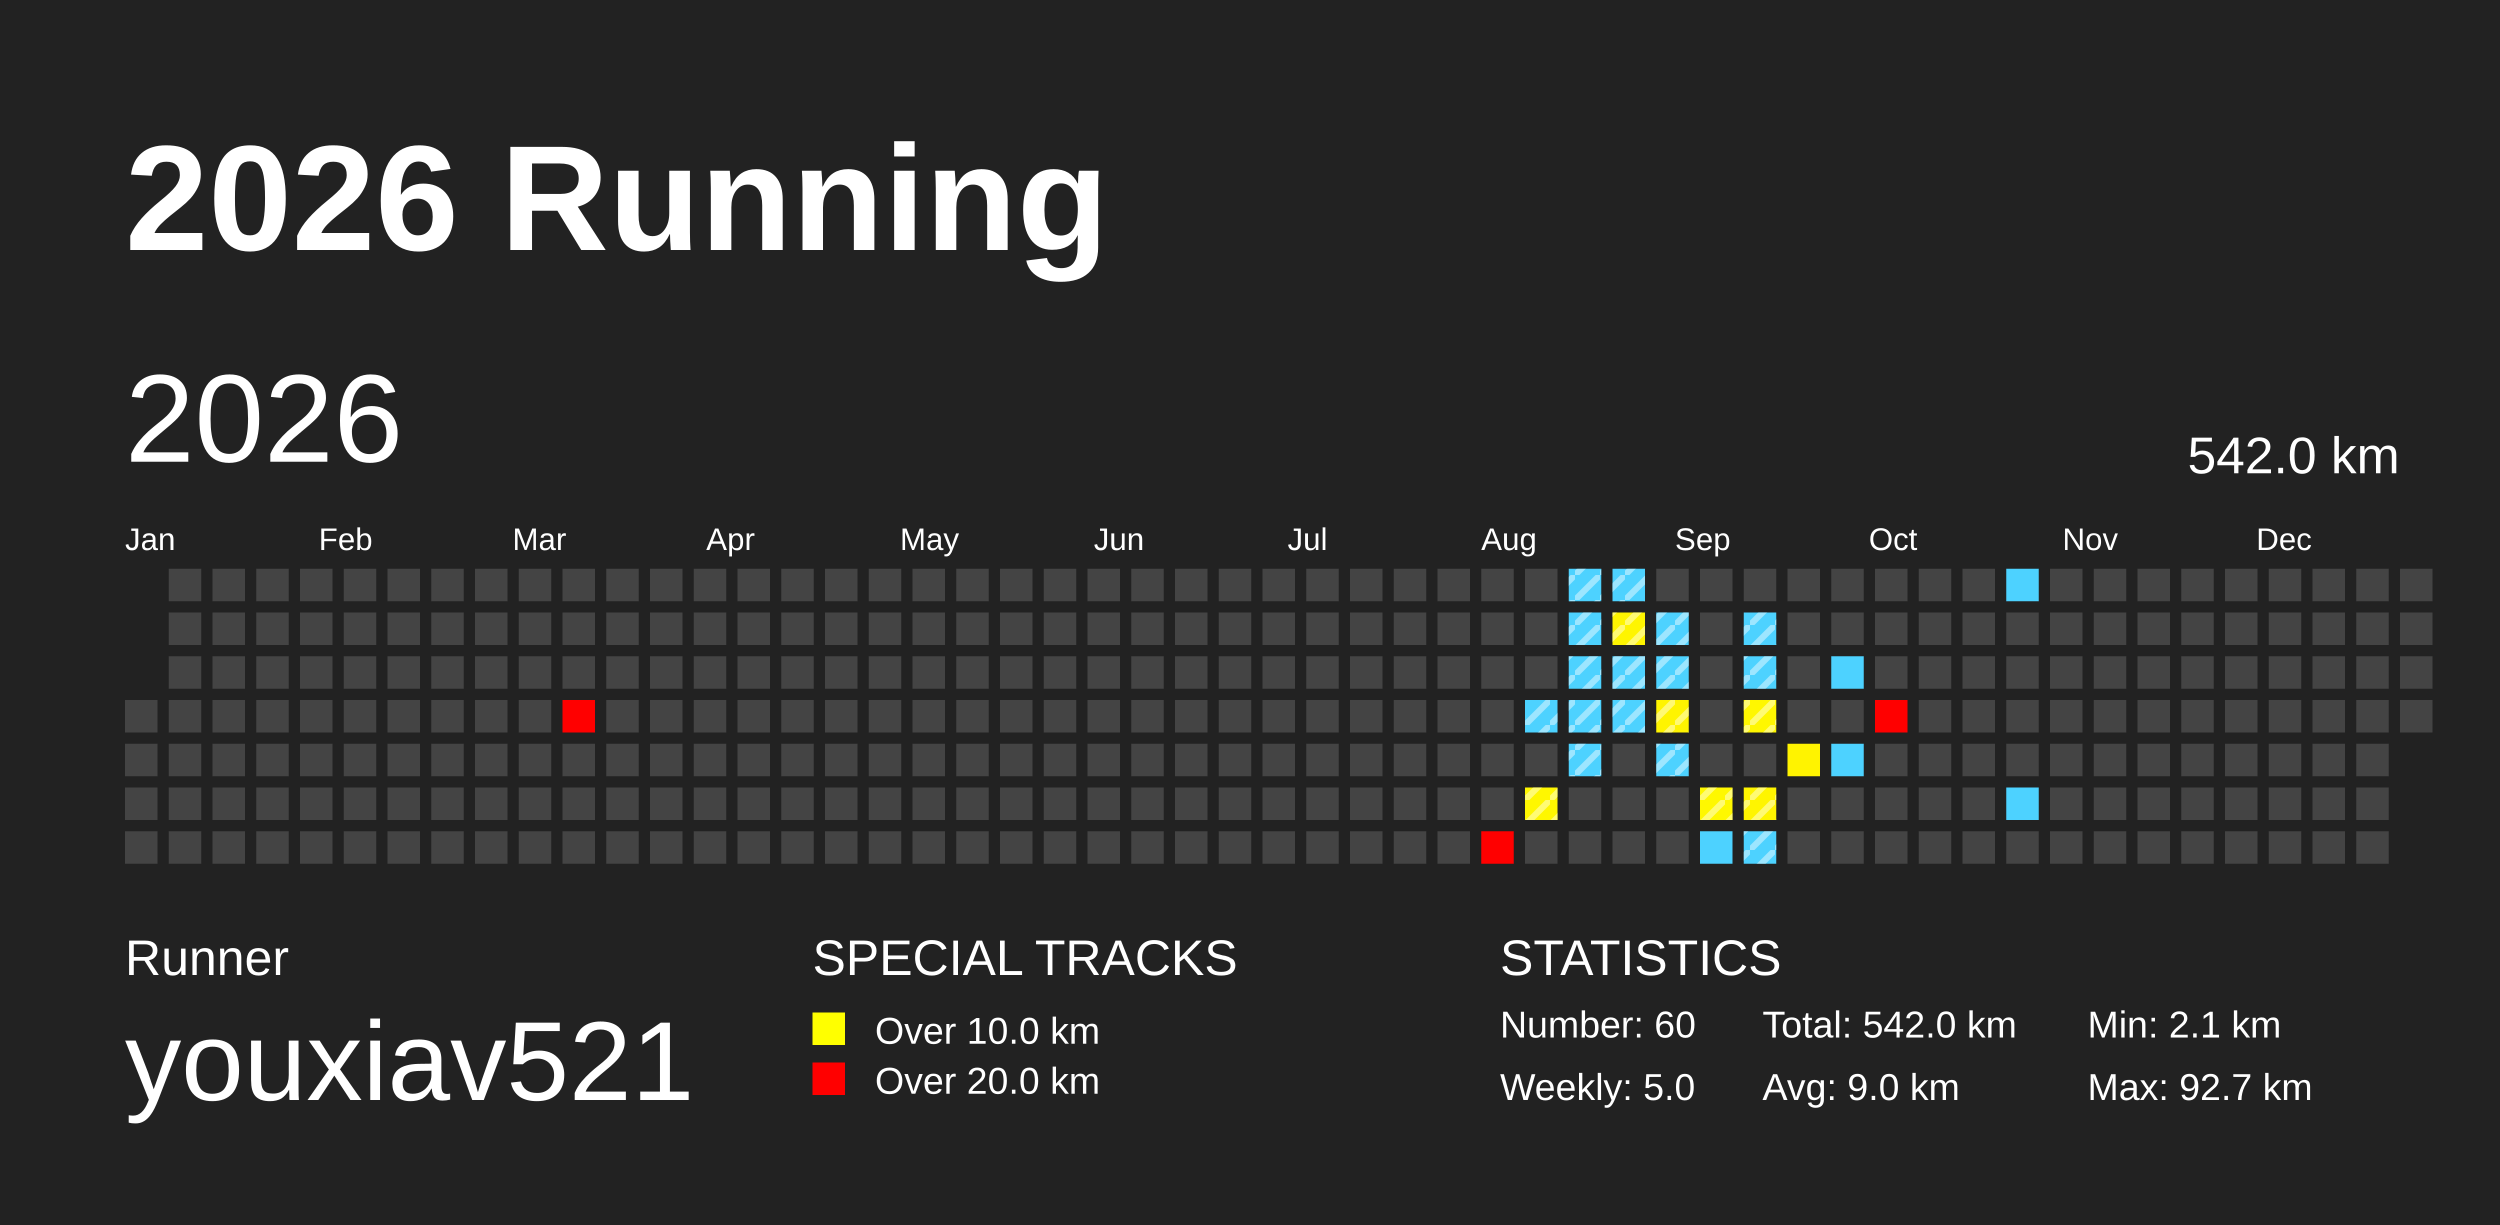
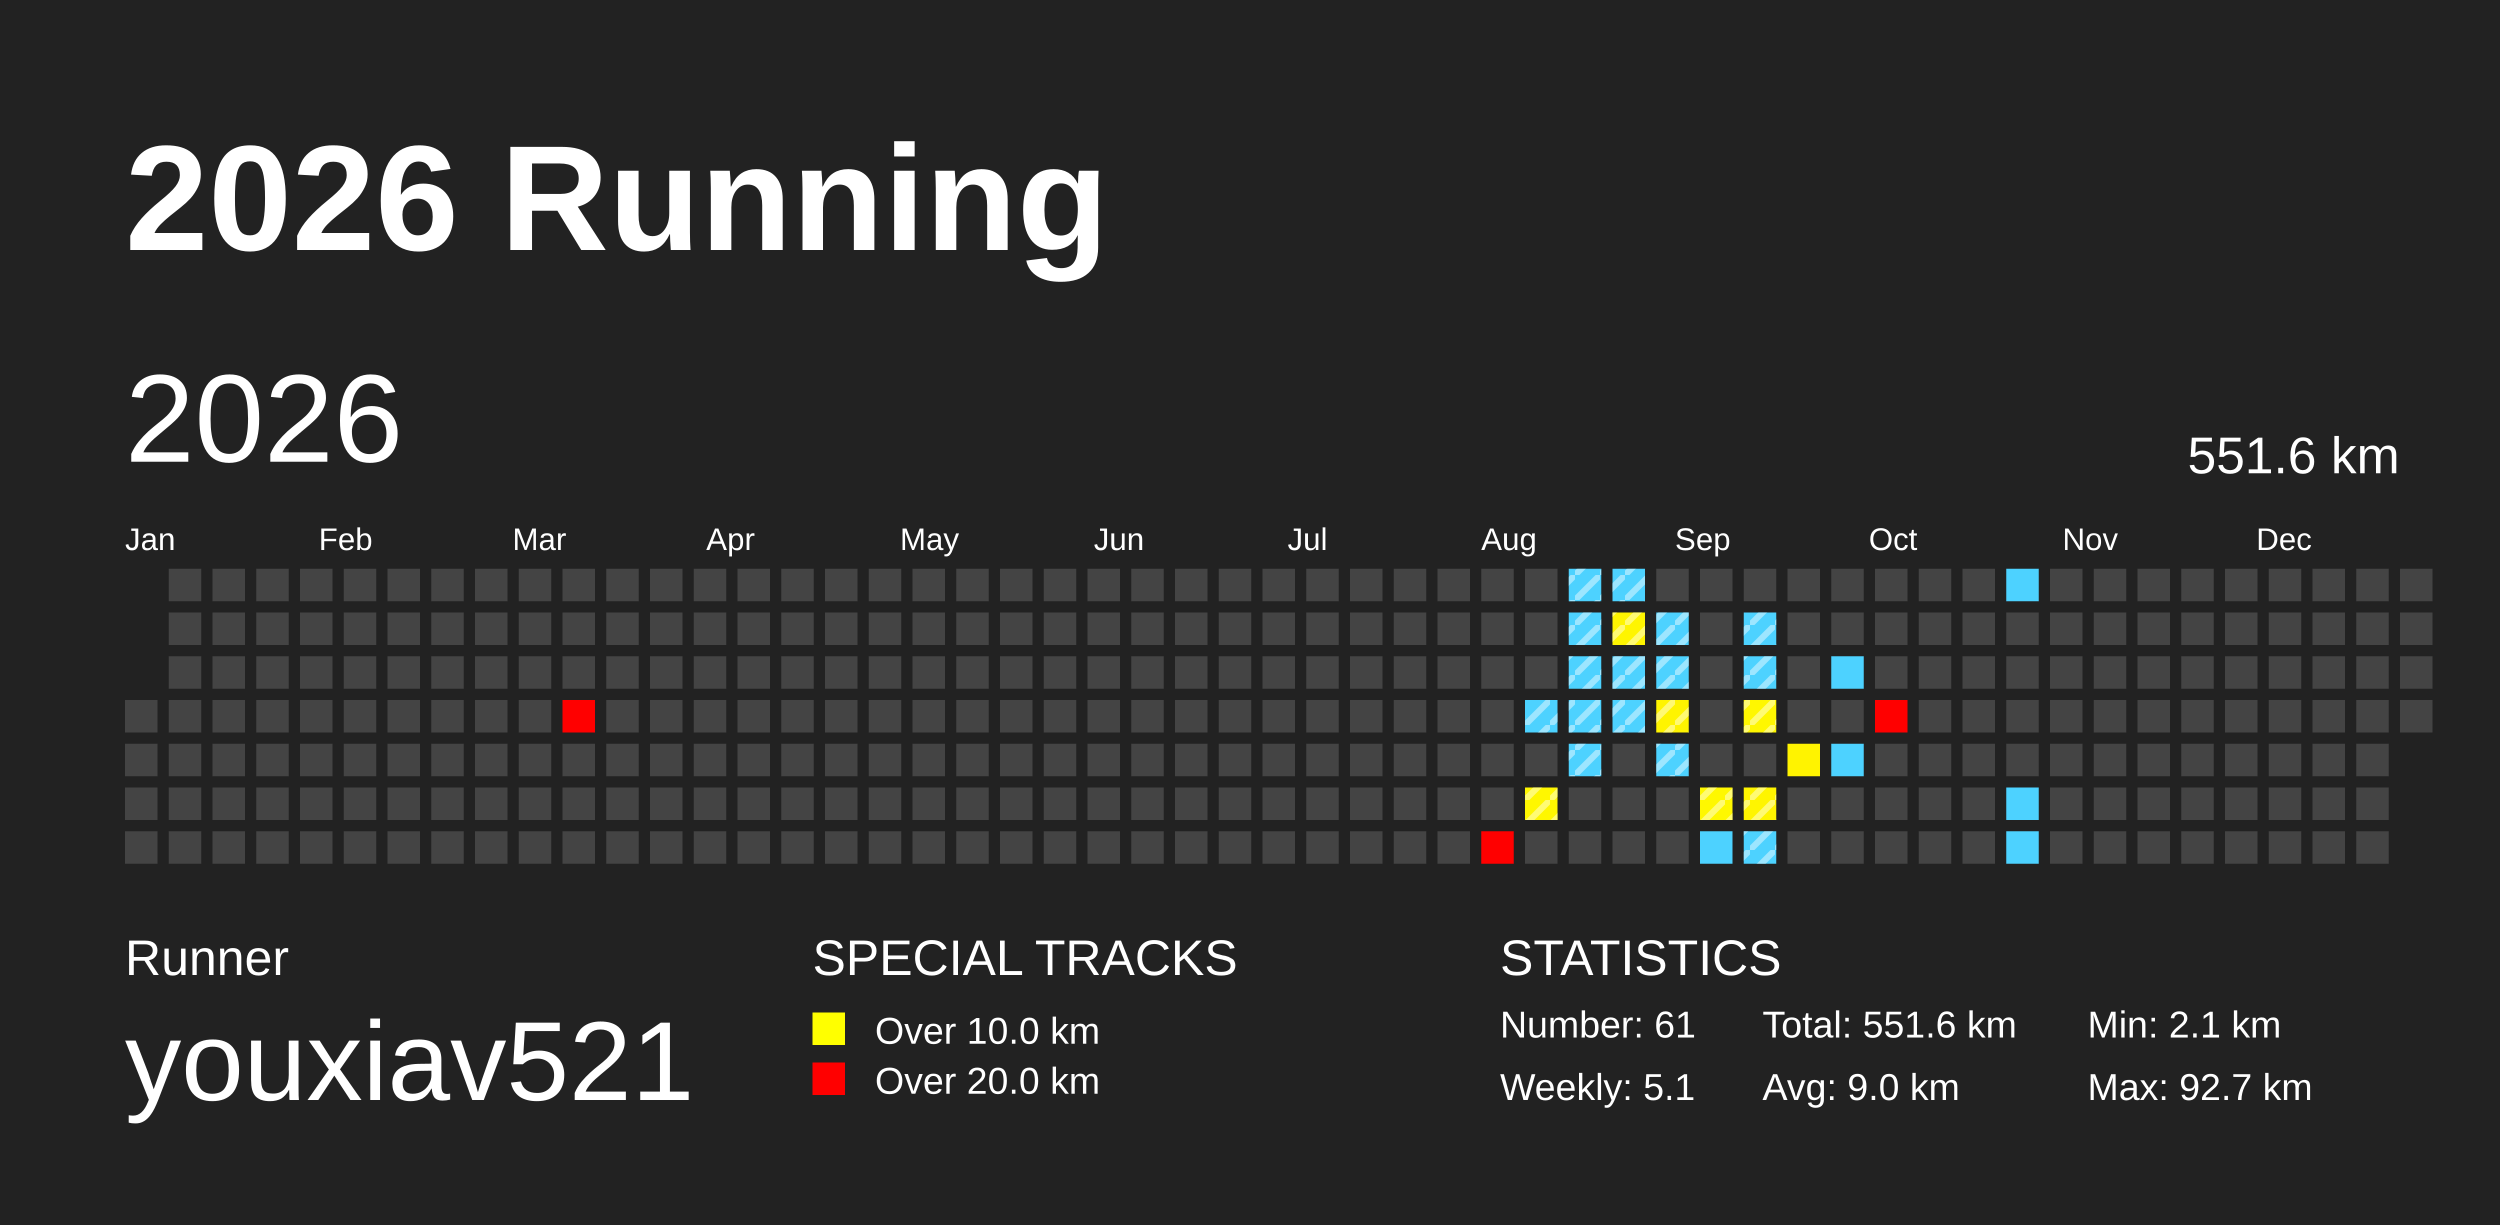
<svg xmlns="http://www.w3.org/2000/svg" baseProfile="full" height="98mm" version="1.1" viewBox="0,0,200,98" width="200mm">
  <defs>
    <pattern height="2" id="indoor-stripe" patternUnits="userSpaceOnUse" width="2">
      <line stroke="white" stroke-opacity="0.45" stroke-width="0.5" x1="0" x2="2" y1="2" y2="0" />
    </pattern>
  </defs>
  <rect fill="#222222" height="98" width="200" x="0" y="0" />
  <text fill="#FFFFFF" style="font-size:12px; font-family:Arial; font-weight:bold;" x="10" y="20">2026 Running</text>
  <text fill="#FFFFFF" style="font-size:4px; font-family:Arial" x="10" y="78">Runner</text>
  <text fill="#FFFFFF" style="font-size:9px; font-family:Arial" x="10" y="88">youxiav521</text>
  <text fill="#FFFFFF" style="font-size:4px; font-family:Arial" x="65" y="78">SPECIAL TRACKS</text>
  <rect fill="yellow" height="2.6" width="2.6" x="65" y="81" />
  <text fill="#FFFFFF" style="font-size:3px; font-family:Arial" x="70" y="83.5">Over 10.0 km</text>
  <rect fill="red" height="2.6" width="2.6" x="65" y="85" />
  <text fill="#FFFFFF" style="font-size:3px; font-family:Arial" x="70" y="87.5">Over 20.0 km</text>
  <text fill="#FFFFFF" style="font-size:4px; font-family:Arial" x="120" y="78">STATISTICS</text>
-   <text fill="#FFFFFF" style="font-size:3px; font-family:Arial" x="120" y="83">Number: 60</text>
-   <text fill="#FFFFFF" style="font-size:3px; font-family:Arial" x="120" y="88">Weekly: 5.0</text>
-   <text fill="#FFFFFF" style="font-size:3px; font-family:Arial" x="141" y="83">Total: 542.0 km</text>
+   <text fill="#FFFFFF" style="font-size:3px; font-family:Arial" x="120" y="83">Number: 61</text>
+   <text fill="#FFFFFF" style="font-size:3px; font-family:Arial" x="120" y="88">Weekly: 5.1</text>
+   <text fill="#FFFFFF" style="font-size:3px; font-family:Arial" x="141" y="83">Total: 551.6 km</text>
  <text fill="#FFFFFF" style="font-size:3px; font-family:Arial" x="141" y="88">Avg: 9.0 km</text>
  <text fill="#FFFFFF" style="font-size:3px; font-family:Arial" x="167" y="83">Min: 2.1 km</text>
  <text fill="#FFFFFF" style="font-size:3px; font-family:Arial" x="167" y="88">Max: 92.7 km</text>
  <text dominant-baseline="hanging" fill="#FFFFFF" style="font-size:10.0px; font-family:Arial;" x="10" y="30">2026</text>
-   <text dominant-baseline="hanging" fill="#FFFFFF" style="font-size:4.125px; font-family:Arial;" x="175" y="35">542.0 km</text>
+   <text dominant-baseline="hanging" fill="#FFFFFF" style="font-size:4.125px; font-family:Arial;" x="175" y="35">551.6 km</text>
  <text fill="#FFFFFF" style="font-size:2.5px; font-family:Arial" x="10.0" y="44">Jan</text>
  <text fill="#FFFFFF" style="font-size:2.5px; font-family:Arial" x="25.5" y="44">Feb</text>
  <text fill="#FFFFFF" style="font-size:2.5px; font-family:Arial" x="41.0" y="44">Mar</text>
  <text fill="#FFFFFF" style="font-size:2.5px; font-family:Arial" x="56.5" y="44">Apr</text>
  <text fill="#FFFFFF" style="font-size:2.5px; font-family:Arial" x="72.0" y="44">May</text>
  <text fill="#FFFFFF" style="font-size:2.5px; font-family:Arial" x="87.5" y="44">Jun</text>
  <text fill="#FFFFFF" style="font-size:2.5px; font-family:Arial" x="103.0" y="44">Jul</text>
  <text fill="#FFFFFF" style="font-size:2.5px; font-family:Arial" x="118.5" y="44">Aug</text>
  <text fill="#FFFFFF" style="font-size:2.5px; font-family:Arial" x="134.0" y="44">Sep</text>
  <text fill="#FFFFFF" style="font-size:2.5px; font-family:Arial" x="149.5" y="44">Oct</text>
  <text fill="#FFFFFF" style="font-size:2.5px; font-family:Arial" x="165.0" y="44">Nov</text>
  <text fill="#FFFFFF" style="font-size:2.5px; font-family:Arial" x="180.5" y="44">Dec</text>
  <rect fill="#444444" height="2.6" width="2.6" x="10.0" y="56.0" />
  <rect fill="#444444" height="2.6" width="2.6" x="10.0" y="59.5" />
  <rect fill="#444444" height="2.6" width="2.6" x="10.0" y="63.0" />
  <rect fill="#444444" height="2.6" width="2.6" x="10.0" y="66.5" />
  <rect fill="#444444" height="2.6" width="2.6" x="13.5" y="45.5" />
  <rect fill="#444444" height="2.6" width="2.6" x="13.5" y="49.0" />
  <rect fill="#444444" height="2.6" width="2.6" x="13.5" y="52.5" />
  <rect fill="#444444" height="2.6" width="2.6" x="13.5" y="56.0" />
  <rect fill="#444444" height="2.6" width="2.6" x="13.5" y="59.5" />
  <rect fill="#444444" height="2.6" width="2.6" x="13.5" y="63.0" />
  <rect fill="#444444" height="2.6" width="2.6" x="13.5" y="66.5" />
  <rect fill="#444444" height="2.6" width="2.6" x="17.0" y="45.5" />
  <rect fill="#444444" height="2.6" width="2.6" x="17.0" y="49.0" />
  <rect fill="#444444" height="2.6" width="2.6" x="17.0" y="52.5" />
  <rect fill="#444444" height="2.6" width="2.6" x="17.0" y="56.0" />
  <rect fill="#444444" height="2.6" width="2.6" x="17.0" y="59.5" />
  <rect fill="#444444" height="2.6" width="2.6" x="17.0" y="63.0" />
  <rect fill="#444444" height="2.6" width="2.6" x="17.0" y="66.5" />
  <rect fill="#444444" height="2.6" width="2.6" x="20.5" y="45.5" />
  <rect fill="#444444" height="2.6" width="2.6" x="20.5" y="49.0" />
  <rect fill="#444444" height="2.6" width="2.6" x="20.5" y="52.5" />
  <rect fill="#444444" height="2.6" width="2.6" x="20.5" y="56.0" />
  <rect fill="#444444" height="2.6" width="2.6" x="20.5" y="59.5" />
  <rect fill="#444444" height="2.6" width="2.6" x="20.5" y="63.0" />
  <rect fill="#444444" height="2.6" width="2.6" x="20.5" y="66.5" />
  <rect fill="#444444" height="2.6" width="2.6" x="24.0" y="45.5" />
  <rect fill="#444444" height="2.6" width="2.6" x="24.0" y="49.0" />
  <rect fill="#444444" height="2.6" width="2.6" x="24.0" y="52.5" />
  <rect fill="#444444" height="2.6" width="2.6" x="24.0" y="56.0" />
  <rect fill="#444444" height="2.6" width="2.6" x="24.0" y="59.5" />
  <rect fill="#444444" height="2.6" width="2.6" x="24.0" y="63.0" />
  <rect fill="#444444" height="2.6" width="2.6" x="24.0" y="66.5" />
  <rect fill="#444444" height="2.6" width="2.6" x="27.5" y="45.5" />
  <rect fill="#444444" height="2.6" width="2.6" x="27.5" y="49.0" />
  <rect fill="#444444" height="2.6" width="2.6" x="27.5" y="52.5" />
  <rect fill="#444444" height="2.6" width="2.6" x="27.5" y="56.0" />
  <rect fill="#444444" height="2.6" width="2.6" x="27.5" y="59.5" />
  <rect fill="#444444" height="2.6" width="2.6" x="27.5" y="63.0" />
  <rect fill="#444444" height="2.6" width="2.6" x="27.5" y="66.5" />
  <rect fill="#444444" height="2.6" width="2.6" x="31.0" y="45.5" />
  <rect fill="#444444" height="2.6" width="2.6" x="31.0" y="49.0" />
  <rect fill="#444444" height="2.6" width="2.6" x="31.0" y="52.5" />
  <rect fill="#444444" height="2.6" width="2.6" x="31.0" y="56.0" />
  <rect fill="#444444" height="2.6" width="2.6" x="31.0" y="59.5" />
  <rect fill="#444444" height="2.6" width="2.6" x="31.0" y="63.0" />
  <rect fill="#444444" height="2.6" width="2.6" x="31.0" y="66.5" />
  <rect fill="#444444" height="2.6" width="2.6" x="34.5" y="45.5" />
  <rect fill="#444444" height="2.6" width="2.6" x="34.5" y="49.0" />
  <rect fill="#444444" height="2.6" width="2.6" x="34.5" y="52.5" />
  <rect fill="#444444" height="2.6" width="2.6" x="34.5" y="56.0" />
  <rect fill="#444444" height="2.6" width="2.6" x="34.5" y="59.5" />
  <rect fill="#444444" height="2.6" width="2.6" x="34.5" y="63.0" />
  <rect fill="#444444" height="2.6" width="2.6" x="34.5" y="66.5" />
  <rect fill="#444444" height="2.6" width="2.6" x="38.0" y="45.5" />
  <rect fill="#444444" height="2.6" width="2.6" x="38.0" y="49.0" />
  <rect fill="#444444" height="2.6" width="2.6" x="38.0" y="52.5" />
  <rect fill="#444444" height="2.6" width="2.6" x="38.0" y="56.0" />
  <rect fill="#444444" height="2.6" width="2.6" x="38.0" y="59.5" />
  <rect fill="#444444" height="2.6" width="2.6" x="38.0" y="63.0" />
  <rect fill="#444444" height="2.6" width="2.6" x="38.0" y="66.5" />
  <rect fill="#444444" height="2.6" width="2.6" x="41.5" y="45.5" />
  <rect fill="#444444" height="2.6" width="2.6" x="41.5" y="49.0" />
  <rect fill="#444444" height="2.6" width="2.6" x="41.5" y="52.5" />
  <rect fill="#444444" height="2.6" width="2.6" x="41.5" y="56.0" />
  <rect fill="#444444" height="2.6" width="2.6" x="41.5" y="59.5" />
  <rect fill="#444444" height="2.6" width="2.6" x="41.5" y="63.0" />
  <rect fill="#444444" height="2.6" width="2.6" x="41.5" y="66.5" />
  <rect fill="#444444" height="2.6" width="2.6" x="45.0" y="45.5" />
  <rect fill="#444444" height="2.6" width="2.6" x="45.0" y="49.0" />
  <rect fill="#444444" height="2.6" width="2.6" x="45.0" y="52.5" />
  <rect fill="red" height="2.6" width="2.6" x="45.0" y="56.0" />
  <rect fill="#444444" height="2.6" width="2.6" x="45.0" y="59.5" />
  <rect fill="#444444" height="2.6" width="2.6" x="45.0" y="63.0" />
  <rect fill="#444444" height="2.6" width="2.6" x="45.0" y="66.5" />
  <rect fill="#444444" height="2.6" width="2.6" x="48.5" y="45.5" />
  <rect fill="#444444" height="2.6" width="2.6" x="48.5" y="49.0" />
  <rect fill="#444444" height="2.6" width="2.6" x="48.5" y="52.5" />
  <rect fill="#444444" height="2.6" width="2.6" x="48.5" y="56.0" />
  <rect fill="#444444" height="2.6" width="2.6" x="48.5" y="59.5" />
  <rect fill="#444444" height="2.6" width="2.6" x="48.5" y="63.0" />
  <rect fill="#444444" height="2.6" width="2.6" x="48.5" y="66.5" />
  <rect fill="#444444" height="2.6" width="2.6" x="52.0" y="45.5" />
  <rect fill="#444444" height="2.6" width="2.6" x="52.0" y="49.0" />
  <rect fill="#444444" height="2.6" width="2.6" x="52.0" y="52.5" />
  <rect fill="#444444" height="2.6" width="2.6" x="52.0" y="56.0" />
  <rect fill="#444444" height="2.6" width="2.6" x="52.0" y="59.5" />
  <rect fill="#444444" height="2.6" width="2.6" x="52.0" y="63.0" />
  <rect fill="#444444" height="2.6" width="2.6" x="52.0" y="66.5" />
  <rect fill="#444444" height="2.6" width="2.6" x="55.5" y="45.5" />
  <rect fill="#444444" height="2.6" width="2.6" x="55.5" y="49.0" />
  <rect fill="#444444" height="2.6" width="2.6" x="55.5" y="52.5" />
  <rect fill="#444444" height="2.6" width="2.6" x="55.5" y="56.0" />
  <rect fill="#444444" height="2.6" width="2.6" x="55.5" y="59.5" />
  <rect fill="#444444" height="2.6" width="2.6" x="55.5" y="63.0" />
  <rect fill="#444444" height="2.6" width="2.6" x="55.5" y="66.5" />
  <rect fill="#444444" height="2.6" width="2.6" x="59.0" y="45.5" />
  <rect fill="#444444" height="2.6" width="2.6" x="59.0" y="49.0" />
  <rect fill="#444444" height="2.6" width="2.6" x="59.0" y="52.5" />
  <rect fill="#444444" height="2.6" width="2.6" x="59.0" y="56.0" />
  <rect fill="#444444" height="2.6" width="2.6" x="59.0" y="59.5" />
  <rect fill="#444444" height="2.6" width="2.6" x="59.0" y="63.0" />
  <rect fill="#444444" height="2.6" width="2.6" x="59.0" y="66.5" />
  <rect fill="#444444" height="2.6" width="2.6" x="62.5" y="45.5" />
  <rect fill="#444444" height="2.6" width="2.6" x="62.5" y="49.0" />
  <rect fill="#444444" height="2.6" width="2.6" x="62.5" y="52.5" />
  <rect fill="#444444" height="2.6" width="2.6" x="62.5" y="56.0" />
  <rect fill="#444444" height="2.6" width="2.6" x="62.5" y="59.5" />
  <rect fill="#444444" height="2.6" width="2.6" x="62.5" y="63.0" />
  <rect fill="#444444" height="2.6" width="2.6" x="62.5" y="66.5" />
  <rect fill="#444444" height="2.6" width="2.6" x="66.0" y="45.5" />
  <rect fill="#444444" height="2.6" width="2.6" x="66.0" y="49.0" />
  <rect fill="#444444" height="2.6" width="2.6" x="66.0" y="52.5" />
  <rect fill="#444444" height="2.6" width="2.6" x="66.0" y="56.0" />
  <rect fill="#444444" height="2.6" width="2.6" x="66.0" y="59.5" />
  <rect fill="#444444" height="2.6" width="2.6" x="66.0" y="63.0" />
  <rect fill="#444444" height="2.6" width="2.6" x="66.0" y="66.5" />
  <rect fill="#444444" height="2.6" width="2.6" x="69.5" y="45.5" />
  <rect fill="#444444" height="2.6" width="2.6" x="69.5" y="49.0" />
  <rect fill="#444444" height="2.6" width="2.6" x="69.5" y="52.5" />
  <rect fill="#444444" height="2.6" width="2.6" x="69.5" y="56.0" />
  <rect fill="#444444" height="2.6" width="2.6" x="69.5" y="59.5" />
  <rect fill="#444444" height="2.6" width="2.6" x="69.5" y="63.0" />
  <rect fill="#444444" height="2.6" width="2.6" x="69.5" y="66.5" />
  <rect fill="#444444" height="2.6" width="2.6" x="73.0" y="45.5" />
  <rect fill="#444444" height="2.6" width="2.6" x="73.0" y="49.0" />
  <rect fill="#444444" height="2.6" width="2.6" x="73.0" y="52.5" />
  <rect fill="#444444" height="2.6" width="2.6" x="73.0" y="56.0" />
  <rect fill="#444444" height="2.6" width="2.6" x="73.0" y="59.5" />
  <rect fill="#444444" height="2.6" width="2.6" x="73.0" y="63.0" />
  <rect fill="#444444" height="2.6" width="2.6" x="73.0" y="66.5" />
  <rect fill="#444444" height="2.6" width="2.6" x="76.5" y="45.5" />
  <rect fill="#444444" height="2.6" width="2.6" x="76.5" y="49.0" />
  <rect fill="#444444" height="2.6" width="2.6" x="76.5" y="52.5" />
  <rect fill="#444444" height="2.6" width="2.6" x="76.5" y="56.0" />
  <rect fill="#444444" height="2.6" width="2.6" x="76.5" y="59.5" />
  <rect fill="#444444" height="2.6" width="2.6" x="76.5" y="63.0" />
  <rect fill="#444444" height="2.6" width="2.6" x="76.5" y="66.5" />
  <rect fill="#444444" height="2.6" width="2.6" x="80.0" y="45.5" />
  <rect fill="#444444" height="2.6" width="2.6" x="80.0" y="49.0" />
  <rect fill="#444444" height="2.6" width="2.6" x="80.0" y="52.5" />
  <rect fill="#444444" height="2.6" width="2.6" x="80.0" y="56.0" />
  <rect fill="#444444" height="2.6" width="2.6" x="80.0" y="59.5" />
  <rect fill="#444444" height="2.6" width="2.6" x="80.0" y="63.0" />
  <rect fill="#444444" height="2.6" width="2.6" x="80.0" y="66.5" />
  <rect fill="#444444" height="2.6" width="2.6" x="83.5" y="45.5" />
  <rect fill="#444444" height="2.6" width="2.6" x="83.5" y="49.0" />
  <rect fill="#444444" height="2.6" width="2.6" x="83.5" y="52.5" />
  <rect fill="#444444" height="2.6" width="2.6" x="83.5" y="56.0" />
  <rect fill="#444444" height="2.6" width="2.6" x="83.5" y="59.5" />
  <rect fill="#444444" height="2.6" width="2.6" x="83.5" y="63.0" />
  <rect fill="#444444" height="2.6" width="2.6" x="83.5" y="66.5" />
  <rect fill="#444444" height="2.6" width="2.6" x="87.0" y="45.5" />
  <rect fill="#444444" height="2.6" width="2.6" x="87.0" y="49.0" />
  <rect fill="#444444" height="2.6" width="2.6" x="87.0" y="52.5" />
  <rect fill="#444444" height="2.6" width="2.6" x="87.0" y="56.0" />
  <rect fill="#444444" height="2.6" width="2.6" x="87.0" y="59.5" />
  <rect fill="#444444" height="2.6" width="2.6" x="87.0" y="63.0" />
  <rect fill="#444444" height="2.6" width="2.6" x="87.0" y="66.5" />
  <rect fill="#444444" height="2.6" width="2.6" x="90.5" y="45.5" />
  <rect fill="#444444" height="2.6" width="2.6" x="90.5" y="49.0" />
  <rect fill="#444444" height="2.6" width="2.6" x="90.5" y="52.5" />
  <rect fill="#444444" height="2.6" width="2.6" x="90.5" y="56.0" />
  <rect fill="#444444" height="2.6" width="2.6" x="90.5" y="59.5" />
  <rect fill="#444444" height="2.6" width="2.6" x="90.5" y="63.0" />
  <rect fill="#444444" height="2.6" width="2.6" x="90.5" y="66.5" />
  <rect fill="#444444" height="2.6" width="2.6" x="94.0" y="45.5" />
  <rect fill="#444444" height="2.6" width="2.6" x="94.0" y="49.0" />
  <rect fill="#444444" height="2.6" width="2.6" x="94.0" y="52.5" />
  <rect fill="#444444" height="2.6" width="2.6" x="94.0" y="56.0" />
  <rect fill="#444444" height="2.6" width="2.6" x="94.0" y="59.5" />
  <rect fill="#444444" height="2.6" width="2.6" x="94.0" y="63.0" />
  <rect fill="#444444" height="2.6" width="2.6" x="94.0" y="66.5" />
  <rect fill="#444444" height="2.6" width="2.6" x="97.5" y="45.5" />
  <rect fill="#444444" height="2.6" width="2.6" x="97.5" y="49.0" />
  <rect fill="#444444" height="2.6" width="2.6" x="97.5" y="52.5" />
  <rect fill="#444444" height="2.6" width="2.6" x="97.5" y="56.0" />
  <rect fill="#444444" height="2.6" width="2.6" x="97.5" y="59.5" />
  <rect fill="#444444" height="2.6" width="2.6" x="97.5" y="63.0" />
  <rect fill="#444444" height="2.6" width="2.6" x="97.5" y="66.5" />
  <rect fill="#444444" height="2.6" width="2.6" x="101.0" y="45.5" />
  <rect fill="#444444" height="2.6" width="2.6" x="101.0" y="49.0" />
  <rect fill="#444444" height="2.6" width="2.6" x="101.0" y="52.5" />
  <rect fill="#444444" height="2.6" width="2.6" x="101.0" y="56.0" />
  <rect fill="#444444" height="2.6" width="2.6" x="101.0" y="59.5" />
  <rect fill="#444444" height="2.6" width="2.6" x="101.0" y="63.0" />
  <rect fill="#444444" height="2.6" width="2.6" x="101.0" y="66.5" />
  <rect fill="#444444" height="2.6" width="2.6" x="104.5" y="45.5" />
  <rect fill="#444444" height="2.6" width="2.6" x="104.5" y="49.0" />
  <rect fill="#444444" height="2.6" width="2.6" x="104.5" y="52.5" />
  <rect fill="#444444" height="2.6" width="2.6" x="104.5" y="56.0" />
  <rect fill="#444444" height="2.6" width="2.6" x="104.5" y="59.5" />
  <rect fill="#444444" height="2.6" width="2.6" x="104.5" y="63.0" />
  <rect fill="#444444" height="2.6" width="2.6" x="104.5" y="66.5" />
  <rect fill="#444444" height="2.6" width="2.6" x="108.0" y="45.5" />
  <rect fill="#444444" height="2.6" width="2.6" x="108.0" y="49.0" />
  <rect fill="#444444" height="2.6" width="2.6" x="108.0" y="52.5" />
  <rect fill="#444444" height="2.6" width="2.6" x="108.0" y="56.0" />
  <rect fill="#444444" height="2.6" width="2.6" x="108.0" y="59.5" />
  <rect fill="#444444" height="2.6" width="2.6" x="108.0" y="63.0" />
  <rect fill="#444444" height="2.6" width="2.6" x="108.0" y="66.5" />
  <rect fill="#444444" height="2.6" width="2.6" x="111.5" y="45.5" />
  <rect fill="#444444" height="2.6" width="2.6" x="111.5" y="49.0" />
  <rect fill="#444444" height="2.6" width="2.6" x="111.5" y="52.5" />
  <rect fill="#444444" height="2.6" width="2.6" x="111.5" y="56.0" />
  <rect fill="#444444" height="2.6" width="2.6" x="111.5" y="59.5" />
  <rect fill="#444444" height="2.6" width="2.6" x="111.5" y="63.0" />
  <rect fill="#444444" height="2.6" width="2.6" x="111.5" y="66.5" />
  <rect fill="#444444" height="2.6" width="2.6" x="115.0" y="45.5" />
  <rect fill="#444444" height="2.6" width="2.6" x="115.0" y="49.0" />
  <rect fill="#444444" height="2.6" width="2.6" x="115.0" y="52.5" />
  <rect fill="#444444" height="2.6" width="2.6" x="115.0" y="56.0" />
  <rect fill="#444444" height="2.6" width="2.6" x="115.0" y="59.5" />
  <rect fill="#444444" height="2.6" width="2.6" x="115.0" y="63.0" />
  <rect fill="#444444" height="2.6" width="2.6" x="115.0" y="66.5" />
  <rect fill="#444444" height="2.6" width="2.6" x="118.5" y="45.5" />
  <rect fill="#444444" height="2.6" width="2.6" x="118.5" y="49.0" />
  <rect fill="#444444" height="2.6" width="2.6" x="118.5" y="52.5" />
  <rect fill="#444444" height="2.6" width="2.6" x="118.5" y="56.0" />
  <rect fill="#444444" height="2.6" width="2.6" x="118.5" y="59.5" />
  <rect fill="#444444" height="2.6" width="2.6" x="118.5" y="63.0" />
  <rect fill="red" height="2.6" width="2.6" x="118.5" y="66.5" />
  <rect fill="#444444" height="2.6" width="2.6" x="122.0" y="45.5" />
  <rect fill="#444444" height="2.6" width="2.6" x="122.0" y="49.0" />
  <rect fill="#444444" height="2.6" width="2.6" x="122.0" y="52.5" />
  <rect fill="#4dd2ff" height="2.6" width="2.6" x="122.0" y="56.0" />
  <rect fill="url(#indoor-stripe)" height="2.6" style="pointer-events: none;" width="2.6" x="122.0" y="56.0" />
  <rect fill="#444444" height="2.6" width="2.6" x="122.0" y="59.5" />
  <rect fill="#fff700" height="2.6" width="2.6" x="122.0" y="63.0" />
  <rect fill="url(#indoor-stripe)" height="2.6" style="pointer-events: none;" width="2.6" x="122.0" y="63.0" />
  <rect fill="#444444" height="2.6" width="2.6" x="122.0" y="66.5" />
  <rect fill="#4dd2ff" height="2.6" width="2.6" x="125.5" y="45.5" />
  <rect fill="url(#indoor-stripe)" height="2.6" style="pointer-events: none;" width="2.6" x="125.5" y="45.5" />
  <rect fill="#4dd2ff" height="2.6" width="2.6" x="125.5" y="49.0" />
  <rect fill="url(#indoor-stripe)" height="2.6" style="pointer-events: none;" width="2.6" x="125.5" y="49.0" />
  <rect fill="#4dd2ff" height="2.6" width="2.6" x="125.5" y="52.5" />
  <rect fill="url(#indoor-stripe)" height="2.6" style="pointer-events: none;" width="2.6" x="125.5" y="52.5" />
  <rect fill="#4dd2ff" height="2.6" width="2.6" x="125.5" y="56.0" />
  <rect fill="url(#indoor-stripe)" height="2.6" style="pointer-events: none;" width="2.6" x="125.5" y="56.0" />
  <rect fill="#4dd2ff" height="2.6" width="2.6" x="125.5" y="59.5" />
  <rect fill="url(#indoor-stripe)" height="2.6" style="pointer-events: none;" width="2.6" x="125.5" y="59.5" />
  <rect fill="#444444" height="2.6" width="2.6" x="125.5" y="63.0" />
  <rect fill="#444444" height="2.6" width="2.6" x="125.5" y="66.5" />
  <rect fill="#4dd2ff" height="2.6" width="2.6" x="129.0" y="45.5" />
  <rect fill="url(#indoor-stripe)" height="2.6" style="pointer-events: none;" width="2.6" x="129.0" y="45.5" />
  <rect fill="#fff500" height="2.6" width="2.6" x="129.0" y="49.0" />
  <rect fill="url(#indoor-stripe)" height="2.6" style="pointer-events: none;" width="2.6" x="129.0" y="49.0" />
  <rect fill="#4dd2ff" height="2.6" width="2.6" x="129.0" y="52.5" />
  <rect fill="url(#indoor-stripe)" height="2.6" style="pointer-events: none;" width="2.6" x="129.0" y="52.5" />
  <rect fill="#4dd2ff" height="2.6" width="2.6" x="129.0" y="56.0" />
  <rect fill="url(#indoor-stripe)" height="2.6" style="pointer-events: none;" width="2.6" x="129.0" y="56.0" />
  <rect fill="#444444" height="2.6" width="2.6" x="129.0" y="59.5" />
  <rect fill="#444444" height="2.6" width="2.6" x="129.0" y="63.0" />
  <rect fill="#444444" height="2.6" width="2.6" x="129.0" y="66.5" />
  <rect fill="#444444" height="2.6" width="2.6" x="132.5" y="45.5" />
  <rect fill="#4dd2ff" height="2.6" width="2.6" x="132.5" y="49.0" />
  <rect fill="url(#indoor-stripe)" height="2.6" style="pointer-events: none;" width="2.6" x="132.5" y="49.0" />
  <rect fill="#4dd2ff" height="2.6" width="2.6" x="132.5" y="52.5" />
  <rect fill="url(#indoor-stripe)" height="2.6" style="pointer-events: none;" width="2.6" x="132.5" y="52.5" />
  <rect fill="#fff400" height="2.6" width="2.6" x="132.5" y="56.0" />
  <rect fill="url(#indoor-stripe)" height="2.6" style="pointer-events: none;" width="2.6" x="132.5" y="56.0" />
  <rect fill="#4dd2ff" height="2.6" width="2.6" x="132.5" y="59.5" />
  <rect fill="url(#indoor-stripe)" height="2.6" style="pointer-events: none;" width="2.6" x="132.5" y="59.5" />
  <rect fill="#444444" height="2.6" width="2.6" x="132.5" y="63.0" />
  <rect fill="#444444" height="2.6" width="2.6" x="132.5" y="66.5" />
  <rect fill="#444444" height="2.6" width="2.6" x="136.0" y="45.5" />
  <rect fill="#444444" height="2.6" width="2.6" x="136.0" y="49.0" />
  <rect fill="#444444" height="2.6" width="2.6" x="136.0" y="52.5" />
  <rect fill="#444444" height="2.6" width="2.6" x="136.0" y="56.0" />
  <rect fill="#444444" height="2.6" width="2.6" x="136.0" y="59.5" />
  <rect fill="#fff800" height="2.6" width="2.6" x="136.0" y="63.0" />
  <rect fill="url(#indoor-stripe)" height="2.6" style="pointer-events: none;" width="2.6" x="136.0" y="63.0" />
  <rect fill="#4dd2ff" height="2.6" width="2.6" x="136.0" y="66.5" />
  <rect fill="#444444" height="2.6" width="2.6" x="139.5" y="45.5" />
  <rect fill="#4dd2ff" height="2.6" width="2.6" x="139.5" y="49.0" />
  <rect fill="url(#indoor-stripe)" height="2.6" style="pointer-events: none;" width="2.6" x="139.5" y="49.0" />
  <rect fill="#4dd2ff" height="2.6" width="2.6" x="139.5" y="52.5" />
  <rect fill="url(#indoor-stripe)" height="2.6" style="pointer-events: none;" width="2.6" x="139.5" y="52.5" />
  <rect fill="#fff700" height="2.6" width="2.6" x="139.5" y="56.0" />
  <rect fill="url(#indoor-stripe)" height="2.6" style="pointer-events: none;" width="2.6" x="139.5" y="56.0" />
  <rect fill="#444444" height="2.6" width="2.6" x="139.5" y="59.5" />
  <rect fill="#fff500" height="2.6" width="2.6" x="139.5" y="63.0" />
  <rect fill="url(#indoor-stripe)" height="2.6" style="pointer-events: none;" width="2.6" x="139.5" y="63.0" />
  <rect fill="#4dd2ff" height="2.6" width="2.6" x="139.5" y="66.5" />
  <rect fill="url(#indoor-stripe)" height="2.6" style="pointer-events: none;" width="2.6" x="139.5" y="66.5" />
  <rect fill="#444444" height="2.6" width="2.6" x="143.0" y="45.5" />
  <rect fill="#444444" height="2.6" width="2.6" x="143.0" y="49.0" />
  <rect fill="#444444" height="2.6" width="2.6" x="143.0" y="52.5" />
  <rect fill="#444444" height="2.6" width="2.6" x="143.0" y="56.0" />
  <rect fill="#fff300" height="2.6" width="2.6" x="143.0" y="59.5" />
  <rect fill="#444444" height="2.6" width="2.6" x="143.0" y="63.0" />
  <rect fill="#444444" height="2.6" width="2.6" x="143.0" y="66.5" />
  <rect fill="#444444" height="2.6" width="2.6" x="146.5" y="45.5" />
  <rect fill="#444444" height="2.6" width="2.6" x="146.5" y="49.0" />
  <rect fill="#4dd2ff" height="2.6" width="2.6" x="146.5" y="52.5" />
  <rect fill="#444444" height="2.6" width="2.6" x="146.5" y="56.0" />
  <rect fill="#4dd2ff" height="2.6" width="2.6" x="146.5" y="59.5" />
  <rect fill="#444444" height="2.6" width="2.6" x="146.5" y="63.0" />
  <rect fill="#444444" height="2.6" width="2.6" x="146.5" y="66.5" />
  <rect fill="#444444" height="2.6" width="2.6" x="150.0" y="45.5" />
  <rect fill="#444444" height="2.6" width="2.6" x="150.0" y="49.0" />
  <rect fill="#444444" height="2.6" width="2.6" x="150.0" y="52.5" />
  <rect fill="red" height="2.6" width="2.6" x="150.0" y="56.0" />
  <rect fill="#444444" height="2.6" width="2.6" x="150.0" y="59.5" />
  <rect fill="#444444" height="2.6" width="2.6" x="150.0" y="63.0" />
  <rect fill="#444444" height="2.6" width="2.6" x="150.0" y="66.5" />
  <rect fill="#444444" height="2.6" width="2.6" x="153.5" y="45.5" />
  <rect fill="#444444" height="2.6" width="2.6" x="153.5" y="49.0" />
  <rect fill="#444444" height="2.6" width="2.6" x="153.5" y="52.5" />
  <rect fill="#444444" height="2.6" width="2.6" x="153.5" y="56.0" />
  <rect fill="#444444" height="2.6" width="2.6" x="153.5" y="59.5" />
  <rect fill="#444444" height="2.6" width="2.6" x="153.5" y="63.0" />
  <rect fill="#444444" height="2.6" width="2.6" x="153.5" y="66.5" />
  <rect fill="#444444" height="2.6" width="2.6" x="157.0" y="45.5" />
  <rect fill="#444444" height="2.6" width="2.6" x="157.0" y="49.0" />
  <rect fill="#444444" height="2.6" width="2.6" x="157.0" y="52.5" />
  <rect fill="#444444" height="2.6" width="2.6" x="157.0" y="56.0" />
  <rect fill="#444444" height="2.6" width="2.6" x="157.0" y="59.5" />
  <rect fill="#444444" height="2.6" width="2.6" x="157.0" y="63.0" />
  <rect fill="#444444" height="2.6" width="2.6" x="157.0" y="66.5" />
  <rect fill="#4dd2ff" height="2.6" width="2.6" x="160.5" y="45.5" />
  <rect fill="#444444" height="2.6" width="2.6" x="160.5" y="49.0" />
  <rect fill="#444444" height="2.6" width="2.6" x="160.5" y="52.5" />
  <rect fill="#444444" height="2.6" width="2.6" x="160.5" y="56.0" />
  <rect fill="#444444" height="2.6" width="2.6" x="160.5" y="59.5" />
  <rect fill="#4dd2ff" height="2.6" width="2.6" x="160.5" y="63.0" />
-   <rect fill="#444444" height="2.6" width="2.6" x="160.5" y="66.5" />
+   <rect fill="#4dd2ff" height="2.6" width="2.6" x="160.5" y="66.5" />
  <rect fill="#444444" height="2.6" width="2.6" x="164.0" y="45.5" />
  <rect fill="#444444" height="2.6" width="2.6" x="164.0" y="49.0" />
  <rect fill="#444444" height="2.6" width="2.6" x="164.0" y="52.5" />
  <rect fill="#444444" height="2.6" width="2.6" x="164.0" y="56.0" />
  <rect fill="#444444" height="2.6" width="2.6" x="164.0" y="59.5" />
  <rect fill="#444444" height="2.6" width="2.6" x="164.0" y="63.0" />
  <rect fill="#444444" height="2.6" width="2.6" x="164.0" y="66.5" />
  <rect fill="#444444" height="2.6" width="2.6" x="167.5" y="45.5" />
  <rect fill="#444444" height="2.6" width="2.6" x="167.5" y="49.0" />
  <rect fill="#444444" height="2.6" width="2.6" x="167.5" y="52.5" />
  <rect fill="#444444" height="2.6" width="2.6" x="167.5" y="56.0" />
  <rect fill="#444444" height="2.6" width="2.6" x="167.5" y="59.5" />
  <rect fill="#444444" height="2.6" width="2.6" x="167.5" y="63.0" />
  <rect fill="#444444" height="2.6" width="2.6" x="167.5" y="66.5" />
  <rect fill="#444444" height="2.6" width="2.6" x="171.0" y="45.5" />
  <rect fill="#444444" height="2.6" width="2.6" x="171.0" y="49.0" />
  <rect fill="#444444" height="2.6" width="2.6" x="171.0" y="52.5" />
  <rect fill="#444444" height="2.6" width="2.6" x="171.0" y="56.0" />
  <rect fill="#444444" height="2.6" width="2.6" x="171.0" y="59.5" />
  <rect fill="#444444" height="2.6" width="2.6" x="171.0" y="63.0" />
  <rect fill="#444444" height="2.6" width="2.6" x="171.0" y="66.5" />
  <rect fill="#444444" height="2.6" width="2.6" x="174.5" y="45.5" />
  <rect fill="#444444" height="2.6" width="2.6" x="174.5" y="49.0" />
  <rect fill="#444444" height="2.6" width="2.6" x="174.5" y="52.5" />
  <rect fill="#444444" height="2.6" width="2.6" x="174.5" y="56.0" />
  <rect fill="#444444" height="2.6" width="2.6" x="174.5" y="59.5" />
  <rect fill="#444444" height="2.6" width="2.6" x="174.5" y="63.0" />
  <rect fill="#444444" height="2.6" width="2.6" x="174.5" y="66.5" />
  <rect fill="#444444" height="2.6" width="2.6" x="178.0" y="45.5" />
  <rect fill="#444444" height="2.6" width="2.6" x="178.0" y="49.0" />
  <rect fill="#444444" height="2.6" width="2.6" x="178.0" y="52.5" />
  <rect fill="#444444" height="2.6" width="2.6" x="178.0" y="56.0" />
  <rect fill="#444444" height="2.6" width="2.6" x="178.0" y="59.5" />
  <rect fill="#444444" height="2.6" width="2.6" x="178.0" y="63.0" />
  <rect fill="#444444" height="2.6" width="2.6" x="178.0" y="66.5" />
  <rect fill="#444444" height="2.6" width="2.6" x="181.5" y="45.5" />
  <rect fill="#444444" height="2.6" width="2.6" x="181.5" y="49.0" />
  <rect fill="#444444" height="2.6" width="2.6" x="181.5" y="52.5" />
  <rect fill="#444444" height="2.6" width="2.6" x="181.5" y="56.0" />
  <rect fill="#444444" height="2.6" width="2.6" x="181.5" y="59.5" />
  <rect fill="#444444" height="2.6" width="2.6" x="181.5" y="63.0" />
  <rect fill="#444444" height="2.6" width="2.6" x="181.5" y="66.5" />
  <rect fill="#444444" height="2.6" width="2.6" x="185.0" y="45.5" />
  <rect fill="#444444" height="2.6" width="2.6" x="185.0" y="49.0" />
  <rect fill="#444444" height="2.6" width="2.6" x="185.0" y="52.5" />
  <rect fill="#444444" height="2.6" width="2.6" x="185.0" y="56.0" />
  <rect fill="#444444" height="2.6" width="2.6" x="185.0" y="59.5" />
  <rect fill="#444444" height="2.6" width="2.6" x="185.0" y="63.0" />
  <rect fill="#444444" height="2.6" width="2.6" x="185.0" y="66.5" />
  <rect fill="#444444" height="2.6" width="2.6" x="188.5" y="45.5" />
  <rect fill="#444444" height="2.6" width="2.6" x="188.5" y="49.0" />
  <rect fill="#444444" height="2.6" width="2.6" x="188.5" y="52.5" />
  <rect fill="#444444" height="2.6" width="2.6" x="188.5" y="56.0" />
  <rect fill="#444444" height="2.6" width="2.6" x="188.5" y="59.5" />
  <rect fill="#444444" height="2.6" width="2.6" x="188.5" y="63.0" />
  <rect fill="#444444" height="2.6" width="2.6" x="188.5" y="66.5" />
  <rect fill="#444444" height="2.6" width="2.6" x="192.0" y="45.5" />
  <rect fill="#444444" height="2.6" width="2.6" x="192.0" y="49.0" />
  <rect fill="#444444" height="2.6" width="2.6" x="192.0" y="52.5" />
  <rect fill="#444444" height="2.6" width="2.6" x="192.0" y="56.0" />
</svg>
